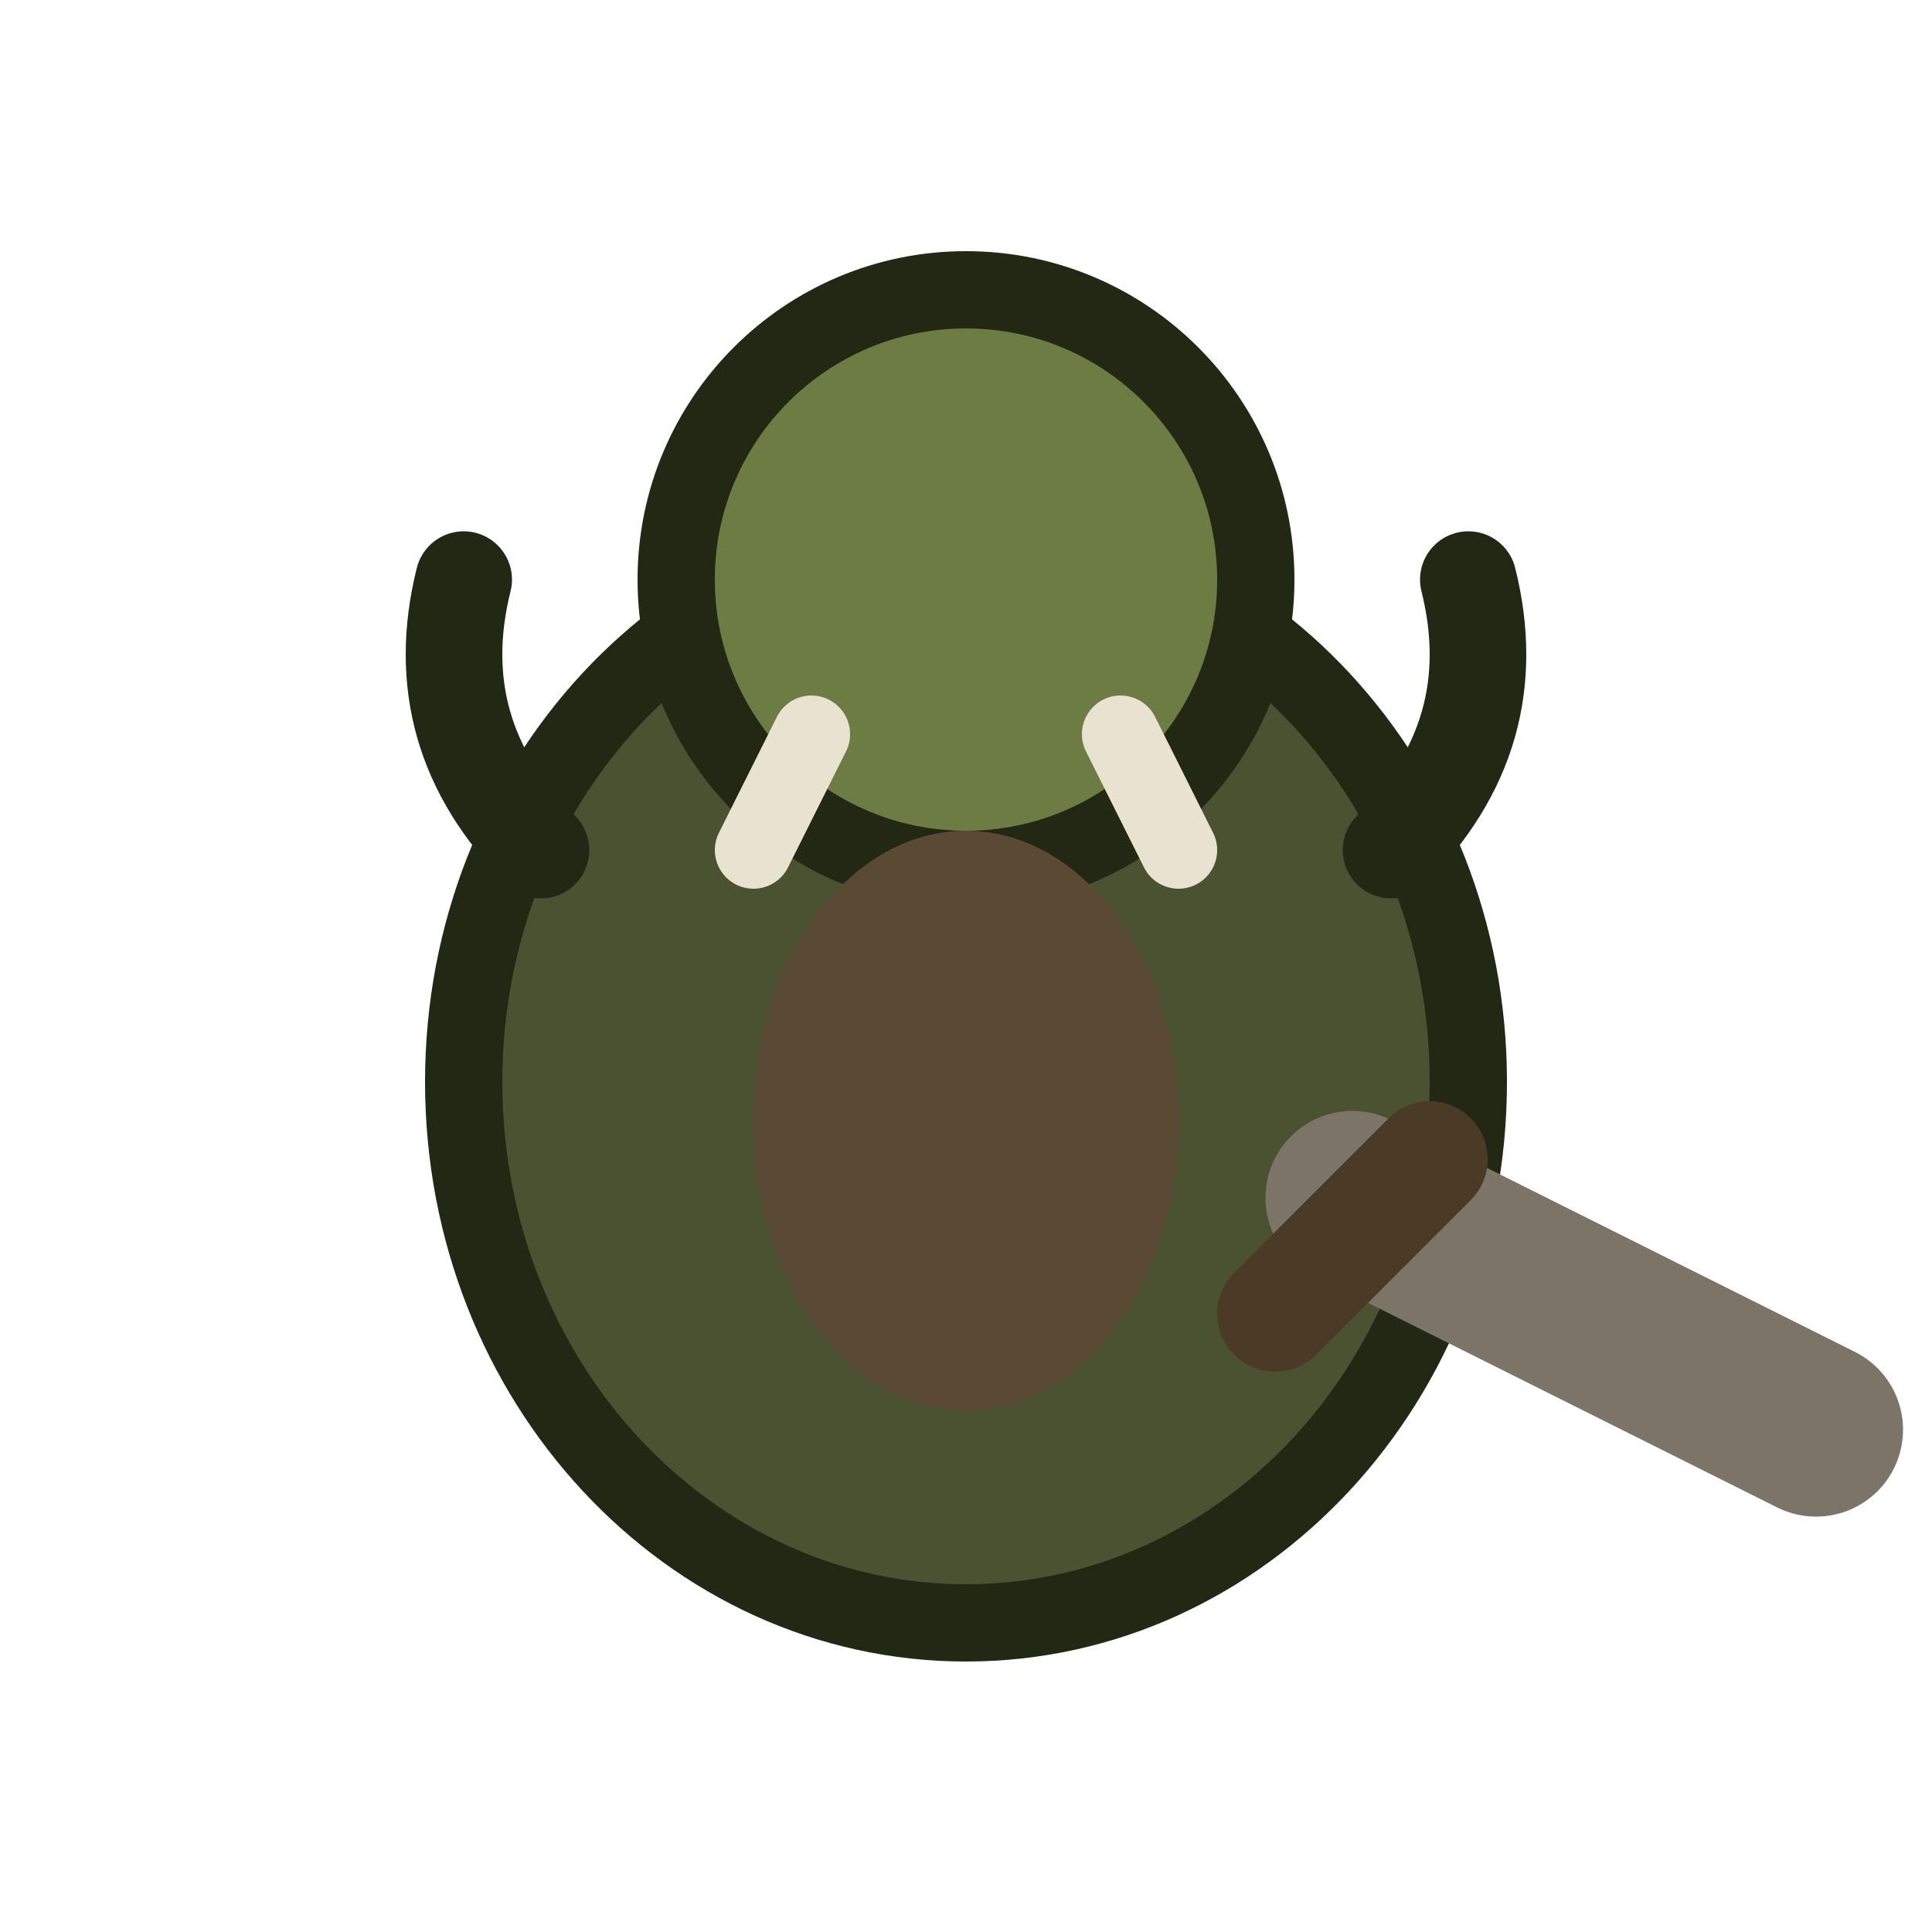
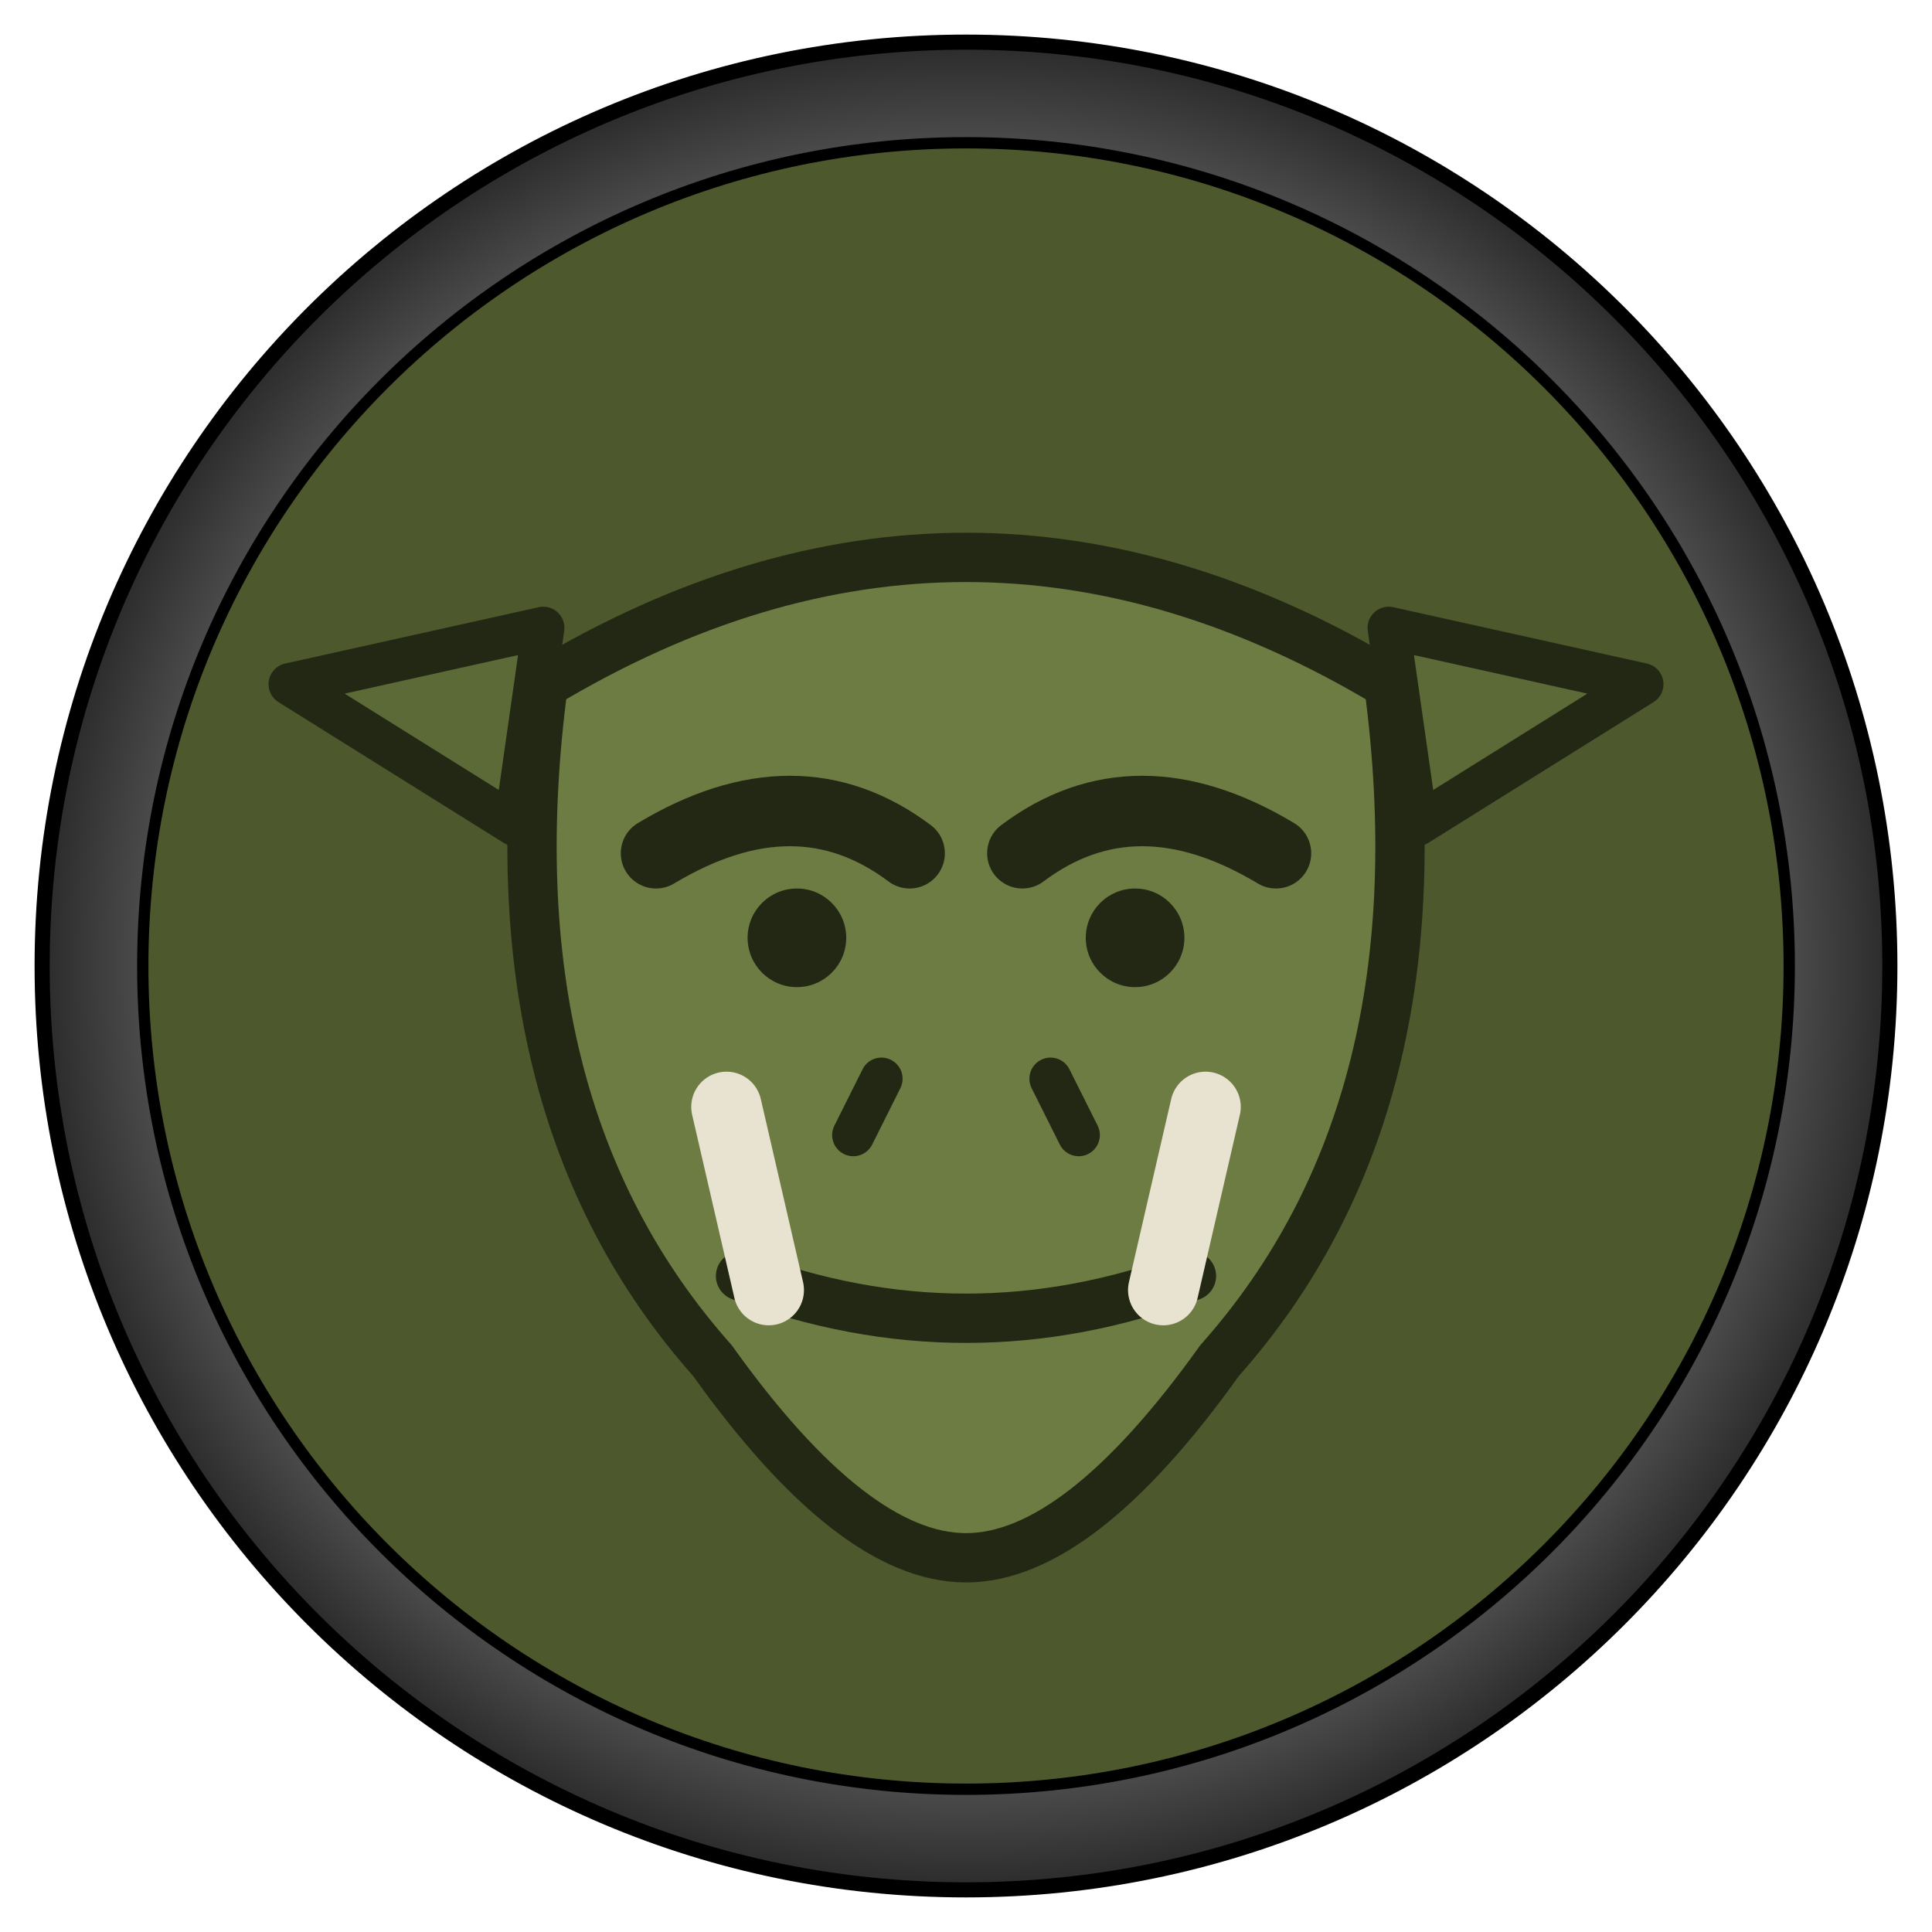
- <svg xmlns="http://www.w3.org/2000/svg" width="100%" height="100%" viewBox="0 0 100 100">
-   <ellipse cx="50" cy="56" rx="26" ry="28" fill="#4a5232" stroke="#232815" stroke-width="4" />
-   <path d="M 28 44 Q 22 38 24 30" fill="none" stroke="#232815" stroke-width="5" stroke-linecap="round" />
-   <path d="M 72 44 Q 78 38 76 30" fill="none" stroke="#232815" stroke-width="5" stroke-linecap="round" />
-   <circle cx="50" cy="30" r="15" fill="#6d7c43" stroke="#232815" stroke-width="4" />
-   <path d="M 42 38 l -3 6" stroke="#e8e3d0" stroke-width="4" stroke-linecap="round" />
-   <path d="M 58 38 l 3 6" stroke="#e8e3d0" stroke-width="4" stroke-linecap="round" />
-   <path d="M 70 62 L 94 74" stroke="#7d7468" stroke-width="9" stroke-linecap="round" />
-   <path d="M 66 68 l 8 -8" stroke="#4a3a26" stroke-width="6" stroke-linecap="round" />
-   <ellipse cx="50" cy="58" rx="11" ry="15" fill="#5b4a33" />
+ <svg xmlns="http://www.w3.org/2000/svg" width="100%" height="100%" viewBox="0 0 512 512" version="1.1" xml:space="preserve" style="fill-rule:evenodd;clip-rule:evenodd;stroke-linecap:round;stroke-linejoin:round;stroke-miterlimit:1.5;">
+   <g transform="matrix(1.164025,0,0,1.164025,-57.51083,-54.01875)">
+     <circle cx="269.333" cy="266.333" r="210.333" style="fill:url(#_Radial1);stroke:black;stroke-width:3.44px;" />
+   </g>
+   <g transform="matrix(1.037243,0,0,1.037243,-23.36399,-20.25227)">
+     <circle cx="269.333" cy="266.333" r="210.333" style="fill:rgb(77,88,45);" />
+     <clipPath id="_clip2">
+       <circle cx="269.333" cy="266.333" r="210.333" />
+     </clipPath>
+     <g clip-path="url(#_clip2)">
+       <g transform="matrix(3.6,0,0,3.6,269.3333,266.3333)">
+         <g transform="matrix(1,0,0,1,-50,-50)">
+           <path d="M 18 40 L 2 30 L 20 26 Z" fill="#5b6a37" stroke="#232815" stroke-width="3" stroke-linejoin="round" />
+           <path d="M 82 40 L 98 30 L 80 26 Z" fill="#5b6a37" stroke="#232815" stroke-width="3" stroke-linejoin="round" />
+           <path d="M 20 30 Q 50 12 80 30 Q 84 60 68 78 Q 58 92 50 92 Q 42 92 32 78 Q 16 60 20 30 Z" fill="#6d7c43" stroke="#232815" stroke-width="3.5" stroke-linejoin="round" />
+           <path d="M 28 42 Q 38 36 46 42 M 54 42 Q 62 36 72 42" fill="none" stroke="#232815" stroke-width="5" stroke-linecap="round" />
+           <circle cx="38" cy="48" r="3.5" fill="#232815" />
+           <circle cx="62" cy="48" r="3.5" fill="#232815" />
+           <path d="M 44 58 L 42 62 M 56 58 L 58 62" stroke="#232815" stroke-width="3" stroke-linecap="round" />
+           <path d="M 34 72 Q 50 78 66 72" fill="none" stroke="#232815" stroke-width="3.5" stroke-linecap="round" />
+           <path d="M 36 73 L 33 60" stroke="#e8e3d0" stroke-width="5" stroke-linecap="round" />
+           <path d="M 64 73 L 67 60" stroke="#e8e3d0" stroke-width="5" stroke-linecap="round" />
+         </g>
+       </g>
+     </g>
+     <circle cx="269.333" cy="266.333" r="210.333" style="fill:none;stroke:black;stroke-width:2.89px;" />
+   </g>
+   <defs>
+     <radialGradient id="_Radial1" cx="0" cy="0" r="1" gradientUnits="userSpaceOnUse" gradientTransform="matrix(0,210.3333,-210.3333,0,269.3333,266.3333)">
+       <stop offset="0" style="stop-color:white;stop-opacity:1" />
+       <stop offset="0.48" style="stop-color:rgb(198,198,198);stop-opacity:1" />
+       <stop offset="1" style="stop-color:rgb(44,44,44);stop-opacity:1" />
+     </radialGradient>
+   </defs>
</svg>
